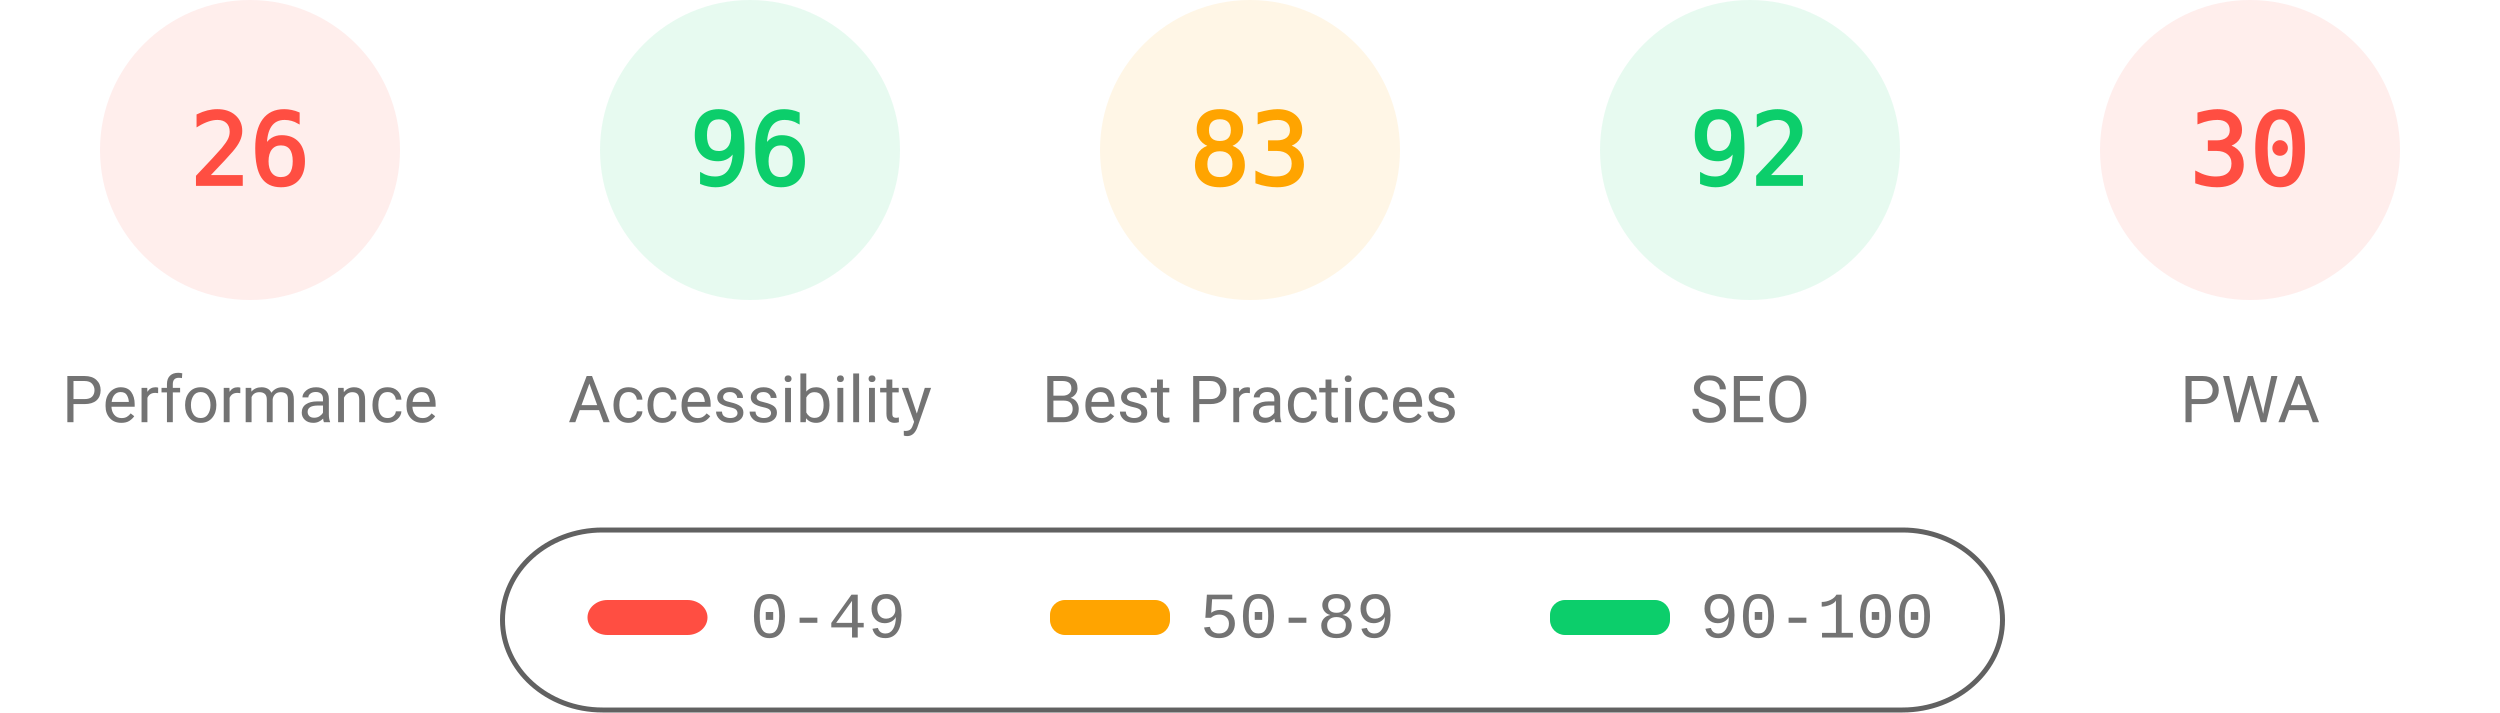
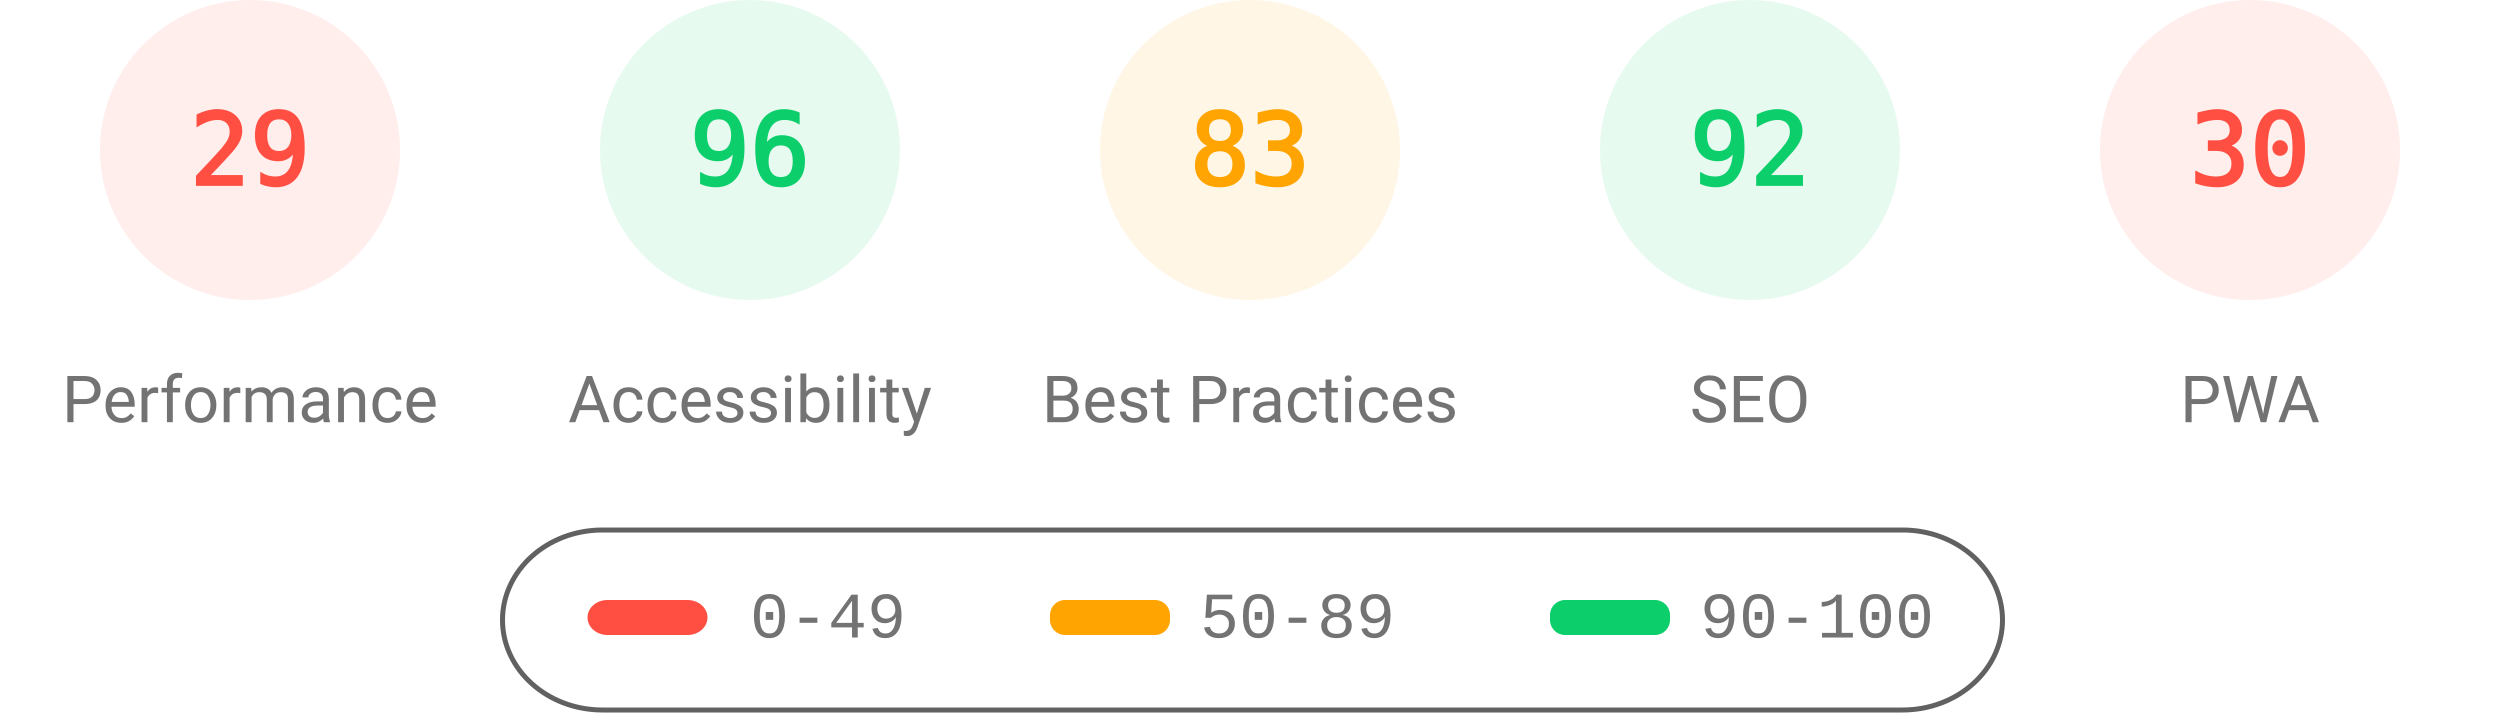
<svg xmlns="http://www.w3.org/2000/svg" fill="none" width="1000" height="285">
  <style>.gauge-base{opacity:.1}.gauge-arc{fill:none;animation-delay:250ms;stroke-linecap:round;transform:rotate(-90deg);transform-origin:100px 60px;animation:load-gauge 1s ease forwards}.guage-text{font-size:40px;font-family:monospace;text-align:center}.guage-red{color:#ff4e42;fill:#ff4e42;stroke:#ff4e42}.guage-orange{color:#ffa400;fill:#ffa400;stroke:#ffa400}.guage-green{color:#0cce6b;fill:#0cce6b;stroke:#0cce6b}.guage-undefined{color:#5c5c5c;fill:#5c5c5c;stroke:#5c5c5c}.guage-title{color:#737373;fill:#737373;stroke:none;font-size:26px;line-height:26px;font-family:Roboto,Halvetica,Arial,sans-serif}@keyframes load-gauge{from{stroke-dasharray:0 352.858}}</style>
  <svg class="guage-div guage-perf guage-red" viewBox="0 0 200 200" width="200" height="200">
    <circle class="gauge-base" r="56" cx="100" cy="60" stroke-width="8" />
-     <circle class="gauge-arc guage-arc-1" r="56" cx="100" cy="60" stroke-width="8" style="stroke-dasharray:91.483,351.858" />
-     <text class="guage-text" x="100" y="60" alignment-baseline="central" dominant-baseline="central" text-anchor="middle">26</text>
+     <circle class="gauge-arc guage-arc-1" r="56" cx="100" cy="60" stroke-width="8" style="stroke-dasharray:102.039,351.858" />
+     <text class="guage-text" x="100" y="60" alignment-baseline="central" dominant-baseline="central" text-anchor="middle">29</text>
    <text class="guage-title" x="100" y="160" alignment-baseline="central" dominant-baseline="central" text-anchor="middle">Performance</text>
  </svg>
  <svg class="guage-div guage-acc guage-green" viewBox="0 0 200 200" width="200" height="200" x="200">
    <circle class="gauge-base" r="56" cx="100" cy="60" stroke-width="8" />
    <circle class="gauge-arc guage-arc-2" r="56" cx="100" cy="60" stroke-width="8" style="stroke-dasharray:337.784,351.858" />
    <text class="guage-text" x="100" y="60" alignment-baseline="central" dominant-baseline="central" text-anchor="middle">96</text>
    <text class="guage-title" x="100" y="160" alignment-baseline="central" dominant-baseline="central" text-anchor="middle">Accessibility</text>
  </svg>
  <svg class="guage-div guage-best guage-orange" viewBox="0 0 200 200" width="200" height="200" x="400">
    <circle class="gauge-base" r="56" cx="100" cy="60" stroke-width="8" />
    <circle class="gauge-arc guage-arc-3" r="56" cx="100" cy="60" stroke-width="8" style="stroke-dasharray:292.042,351.858" />
    <text class="guage-text" x="100" y="60" alignment-baseline="central" dominant-baseline="central" text-anchor="middle">83</text>
    <text class="guage-title" x="100" y="160" alignment-baseline="central" dominant-baseline="central" text-anchor="middle">Best Practices</text>
  </svg>
  <svg class="guage-div guage-seo guage-green" viewBox="0 0 200 200" width="200" height="200" x="600">
    <circle class="gauge-base" r="56" cx="100" cy="60" stroke-width="8" />
    <circle class="gauge-arc guage-arc-4" r="56" cx="100" cy="60" stroke-width="8" style="stroke-dasharray:323.709,351.858" />
    <text class="guage-text" x="100" y="60" alignment-baseline="central" dominant-baseline="central" text-anchor="middle">92</text>
    <text class="guage-title" x="100" y="160" alignment-baseline="central" dominant-baseline="central" text-anchor="middle">SEO</text>
  </svg>
  <svg class="guage-div guage-pwa guage-red" viewBox="0 0 200 200" width="200" height="200" x="800">
    <circle class="gauge-base" r="56" cx="100" cy="60" stroke-width="8" />
    <circle class="gauge-arc guage-arc-4" r="56" cx="100" cy="60" stroke-width="8" style="stroke-dasharray:105.557,351.858" />
    <text class="guage-text" x="100" y="60" alignment-baseline="central" dominant-baseline="central" text-anchor="middle">30</text>
    <text class="guage-title" x="100" y="160" alignment-baseline="central" dominant-baseline="central" text-anchor="middle">PWA</text>
  </svg>
  <svg width="604" height="76" x="200" y="210">
    <path fill="none" id="canvas_background" d="M-1-1h604v80H-1z" />
    <rect fill-opacity="0" stroke="#616161" stroke-width="2" rx="40" id="svg_2" height="72" width="600" y="2" x="1" fill="#000" />
    <rect stroke="#000" rx="8" id="svg_3" height="14" width="48" y="30" x="35" stroke-opacity="null" stroke-width="0" fill="#ff4e42" />
    <rect stroke="#000" rx="6" id="svg_4" height="14" width="48" y="30" x="220" stroke-opacity="null" stroke-width="0" fill="#ffa400" />
    <rect stroke="#000" rx="6" id="svg_5" height="14" width="48" y="30" x="420" stroke-opacity="null" stroke-width="0" fill="#0cce6b" />
    <text xml:space="preserve" text-anchor="start" font-family="'Courier New', Courier, monospace" font-size="26" id="svg_6" y="45" x="100" stroke-opacity="null" stroke-width="0" stroke="#000" fill="#737373">0-49</text>
    <text xml:space="preserve" text-anchor="start" font-family="'Courier New', Courier, monospace" font-size="26" id="svg_7" y="45" x="280" stroke-opacity="null" stroke-width="0" stroke="#000" fill="#737373">50-89</text>
    <text xml:space="preserve" text-anchor="start" font-family="'Courier New', Courier, monospace" font-size="26" id="svg_8" y="45" x="480" stroke-opacity="null" stroke-width="0" stroke="#000" fill="#737373">90-100</text>
  </svg>
</svg>
